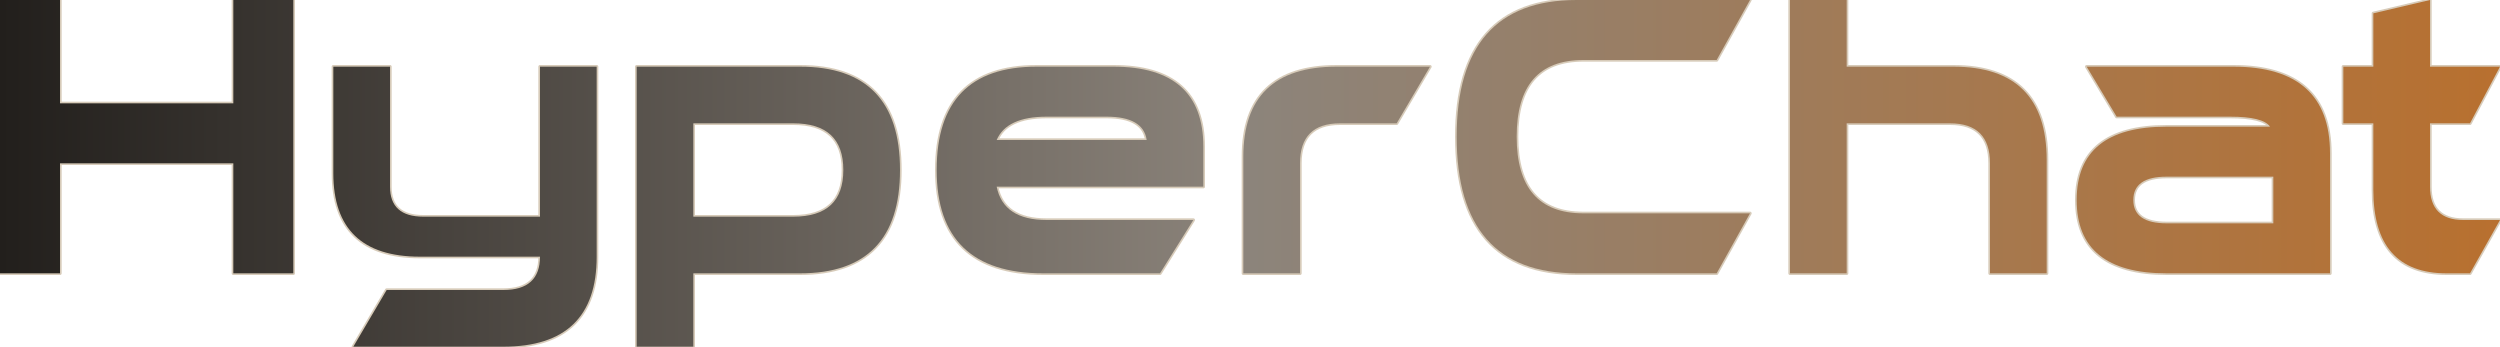
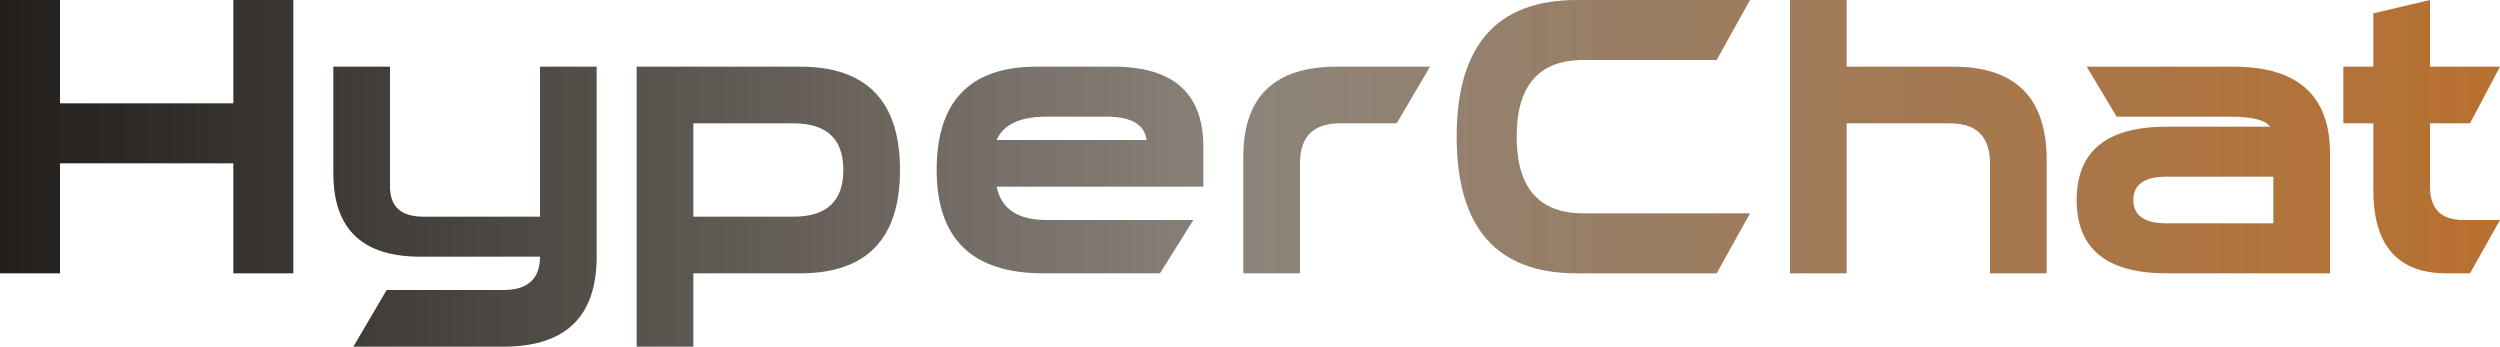
<svg xmlns="http://www.w3.org/2000/svg" viewBox="0 0 750 104">
  <defs>
    <linearGradient id="hyperchat-warm" gradientUnits="userSpaceOnUse" x1="0" y1="52" x2="750" y2="52">
      <stop offset="0" stop-color="#221F1C" />
      <stop offset=".5" stop-color="#8C847B" />
      <stop offset="1" stop-color="#B8702F" />
    </linearGradient>
  </defs>
-   <g fill="url(#hyperchat-warm)" fill-rule="evenodd" stroke="#D7CBB9" stroke-width="1" stroke-linejoin="round" paint-order="stroke fill">
-     <path vector-effect="non-scaling-stroke" d="M0 0h18v31h52V0h18v82H70V49H18v33H0Z" />
-     <path vector-effect="non-scaling-stroke" d="M100 20h17v36q0 9 10 9h35V20h17v57q0 27-28 27h-45l10-17h35q11 0 11-10h-36q-26 0-26-25Z" />
-     <path vector-effect="non-scaling-stroke" d="M191 20h49q30 0 30 31t-30 31h-32v22h-17Zm17 17v28h30q15 0 15-14t-15-14Z" />
-     <path vector-effect="non-scaling-stroke" d="M311 20h23q27 0 27 24v12h-62q2 10 15 10h44l-10 16h-35q-32 0-32-31t30-31Zm-12 22h45q-1-7-12-7h-18q-12 0-15 7Z" />
-     <path vector-effect="non-scaling-stroke" d="M373 82V47q0-27 28-27h28l-10 17h-17q-12 0-12 12v33Z" />
-     <path vector-effect="non-scaling-stroke" d="M473 0h52l-10 18h-40q-20 0-20 23t20 23h50l-10 18h-42q-36 0-36-41t36-41Z" />
-     <path vector-effect="non-scaling-stroke" d="M537 0h17v20h32q28 0 28 28v34h-17V49q0-12-12-12h-31v45h-17Z" />
-     <path vector-effect="non-scaling-stroke" d="M626 20h44q29 0 29 26v36h-49q-27 0-27-22t27-22h31q-2-3-12-3h-34Zm24 33q-10 0-10 7t10 7h32V53Z" />
-     <path vector-effect="non-scaling-stroke" d="M712 4l17-4v20h21l-9 17h-12v19q0 10 10 10h11l-9 16h-7q-22 0-22-25V37h-9V20h9Z" />
+   <g fill="url(#hyperchat-warm)" fill-rule="evenodd">
+     <path d="M0 0h18v31h52V0h18v82H70V49H18v33H0Z" />
+     <path d="M100 20h17v36q0 9 10 9h35V20h17v57q0 27-28 27h-45l10-17h35q11 0 11-10h-36q-26 0-26-25Z" />
+     <path d="M191 20h49q30 0 30 31t-30 31h-32v22h-17Zm17 17v28h30q15 0 15-14t-15-14Z" />
+     <path d="M311 20h23q27 0 27 24v12h-62q2 10 15 10h44l-10 16h-35q-32 0-32-31t30-31Zm-12 22h45q-1-7-12-7h-18q-12 0-15 7Z" />
+     <path d="M373 82V47q0-27 28-27h28l-10 17h-17q-12 0-12 12v33Z" />
+     <path d="M473 0h52l-10 18h-40q-20 0-20 23t20 23h50l-10 18h-42q-36 0-36-41t36-41Z" />
+     <path d="M537 0h17v20h32q28 0 28 28v34h-17V49q0-12-12-12h-31v45h-17Z" />
+     <path d="M626 20h44q29 0 29 26v36h-49q-27 0-27-22t27-22h31q-2-3-12-3h-34Zm24 33q-10 0-10 7t10 7h32V53Z" />
+     <path d="M712 4l17-4v20h21l-9 17h-12v19q0 10 10 10h11l-9 16h-7q-22 0-22-25V37h-9V20h9Z" />
  </g>
</svg>
